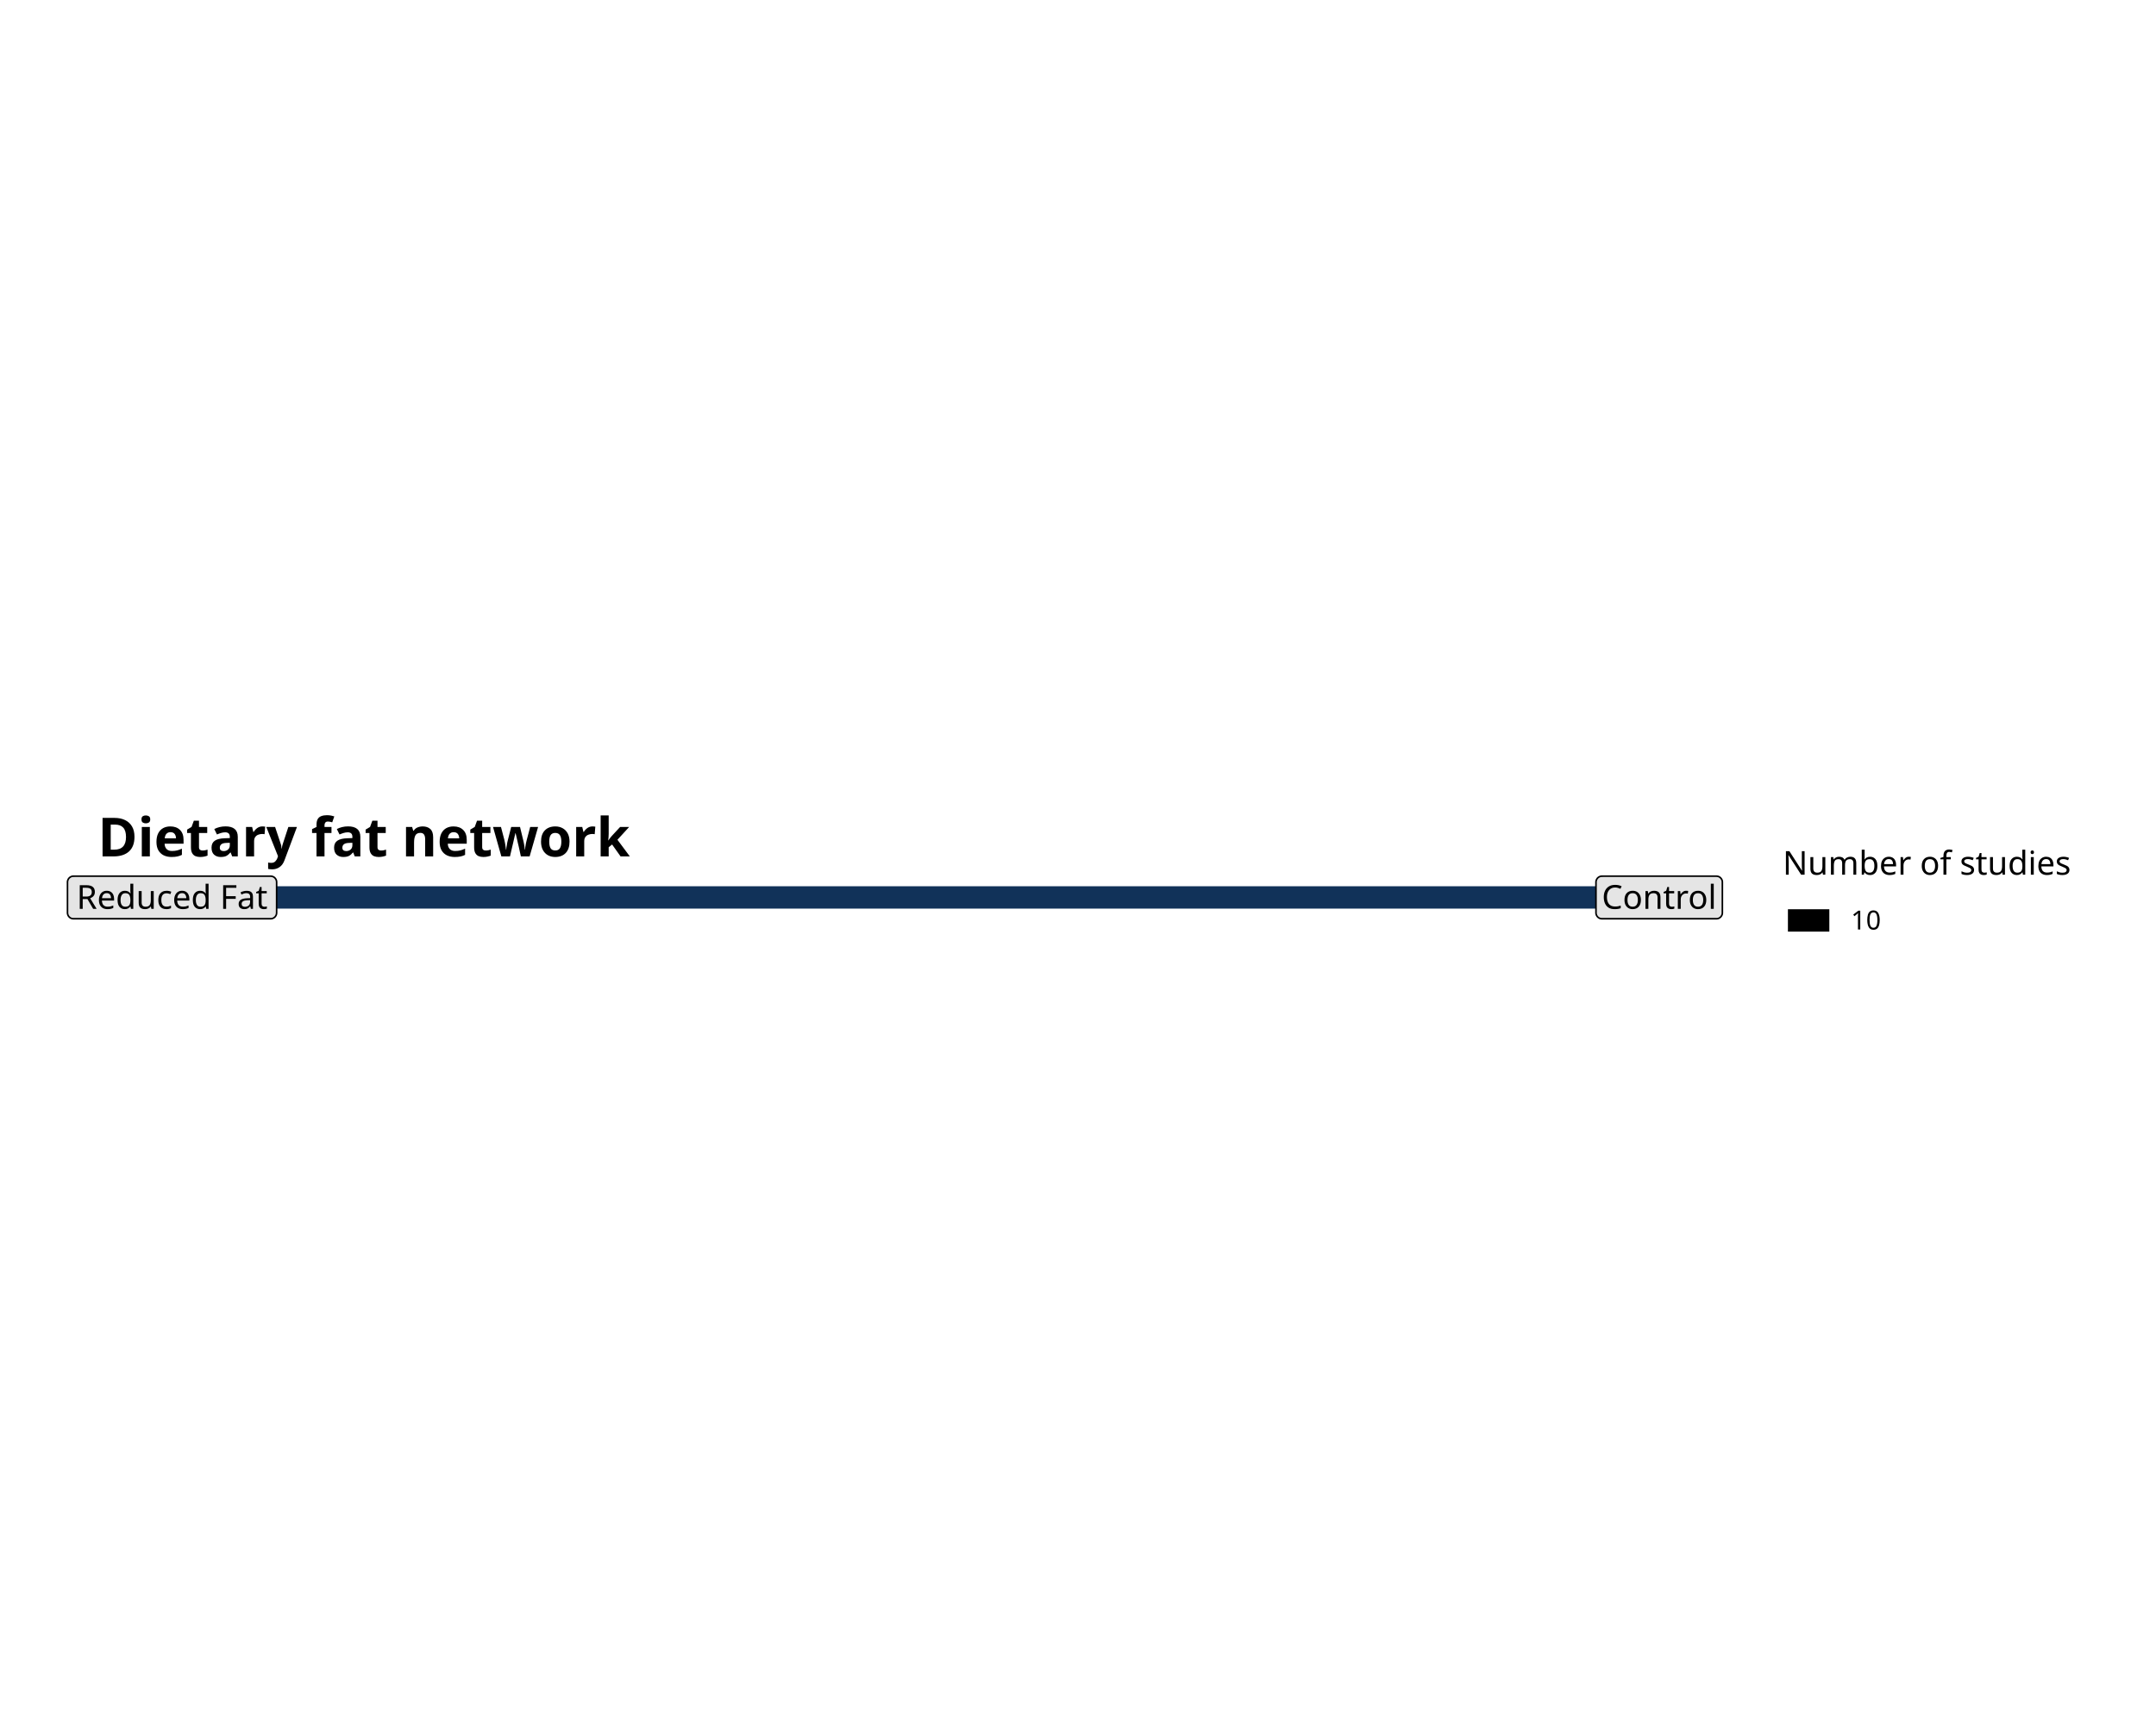
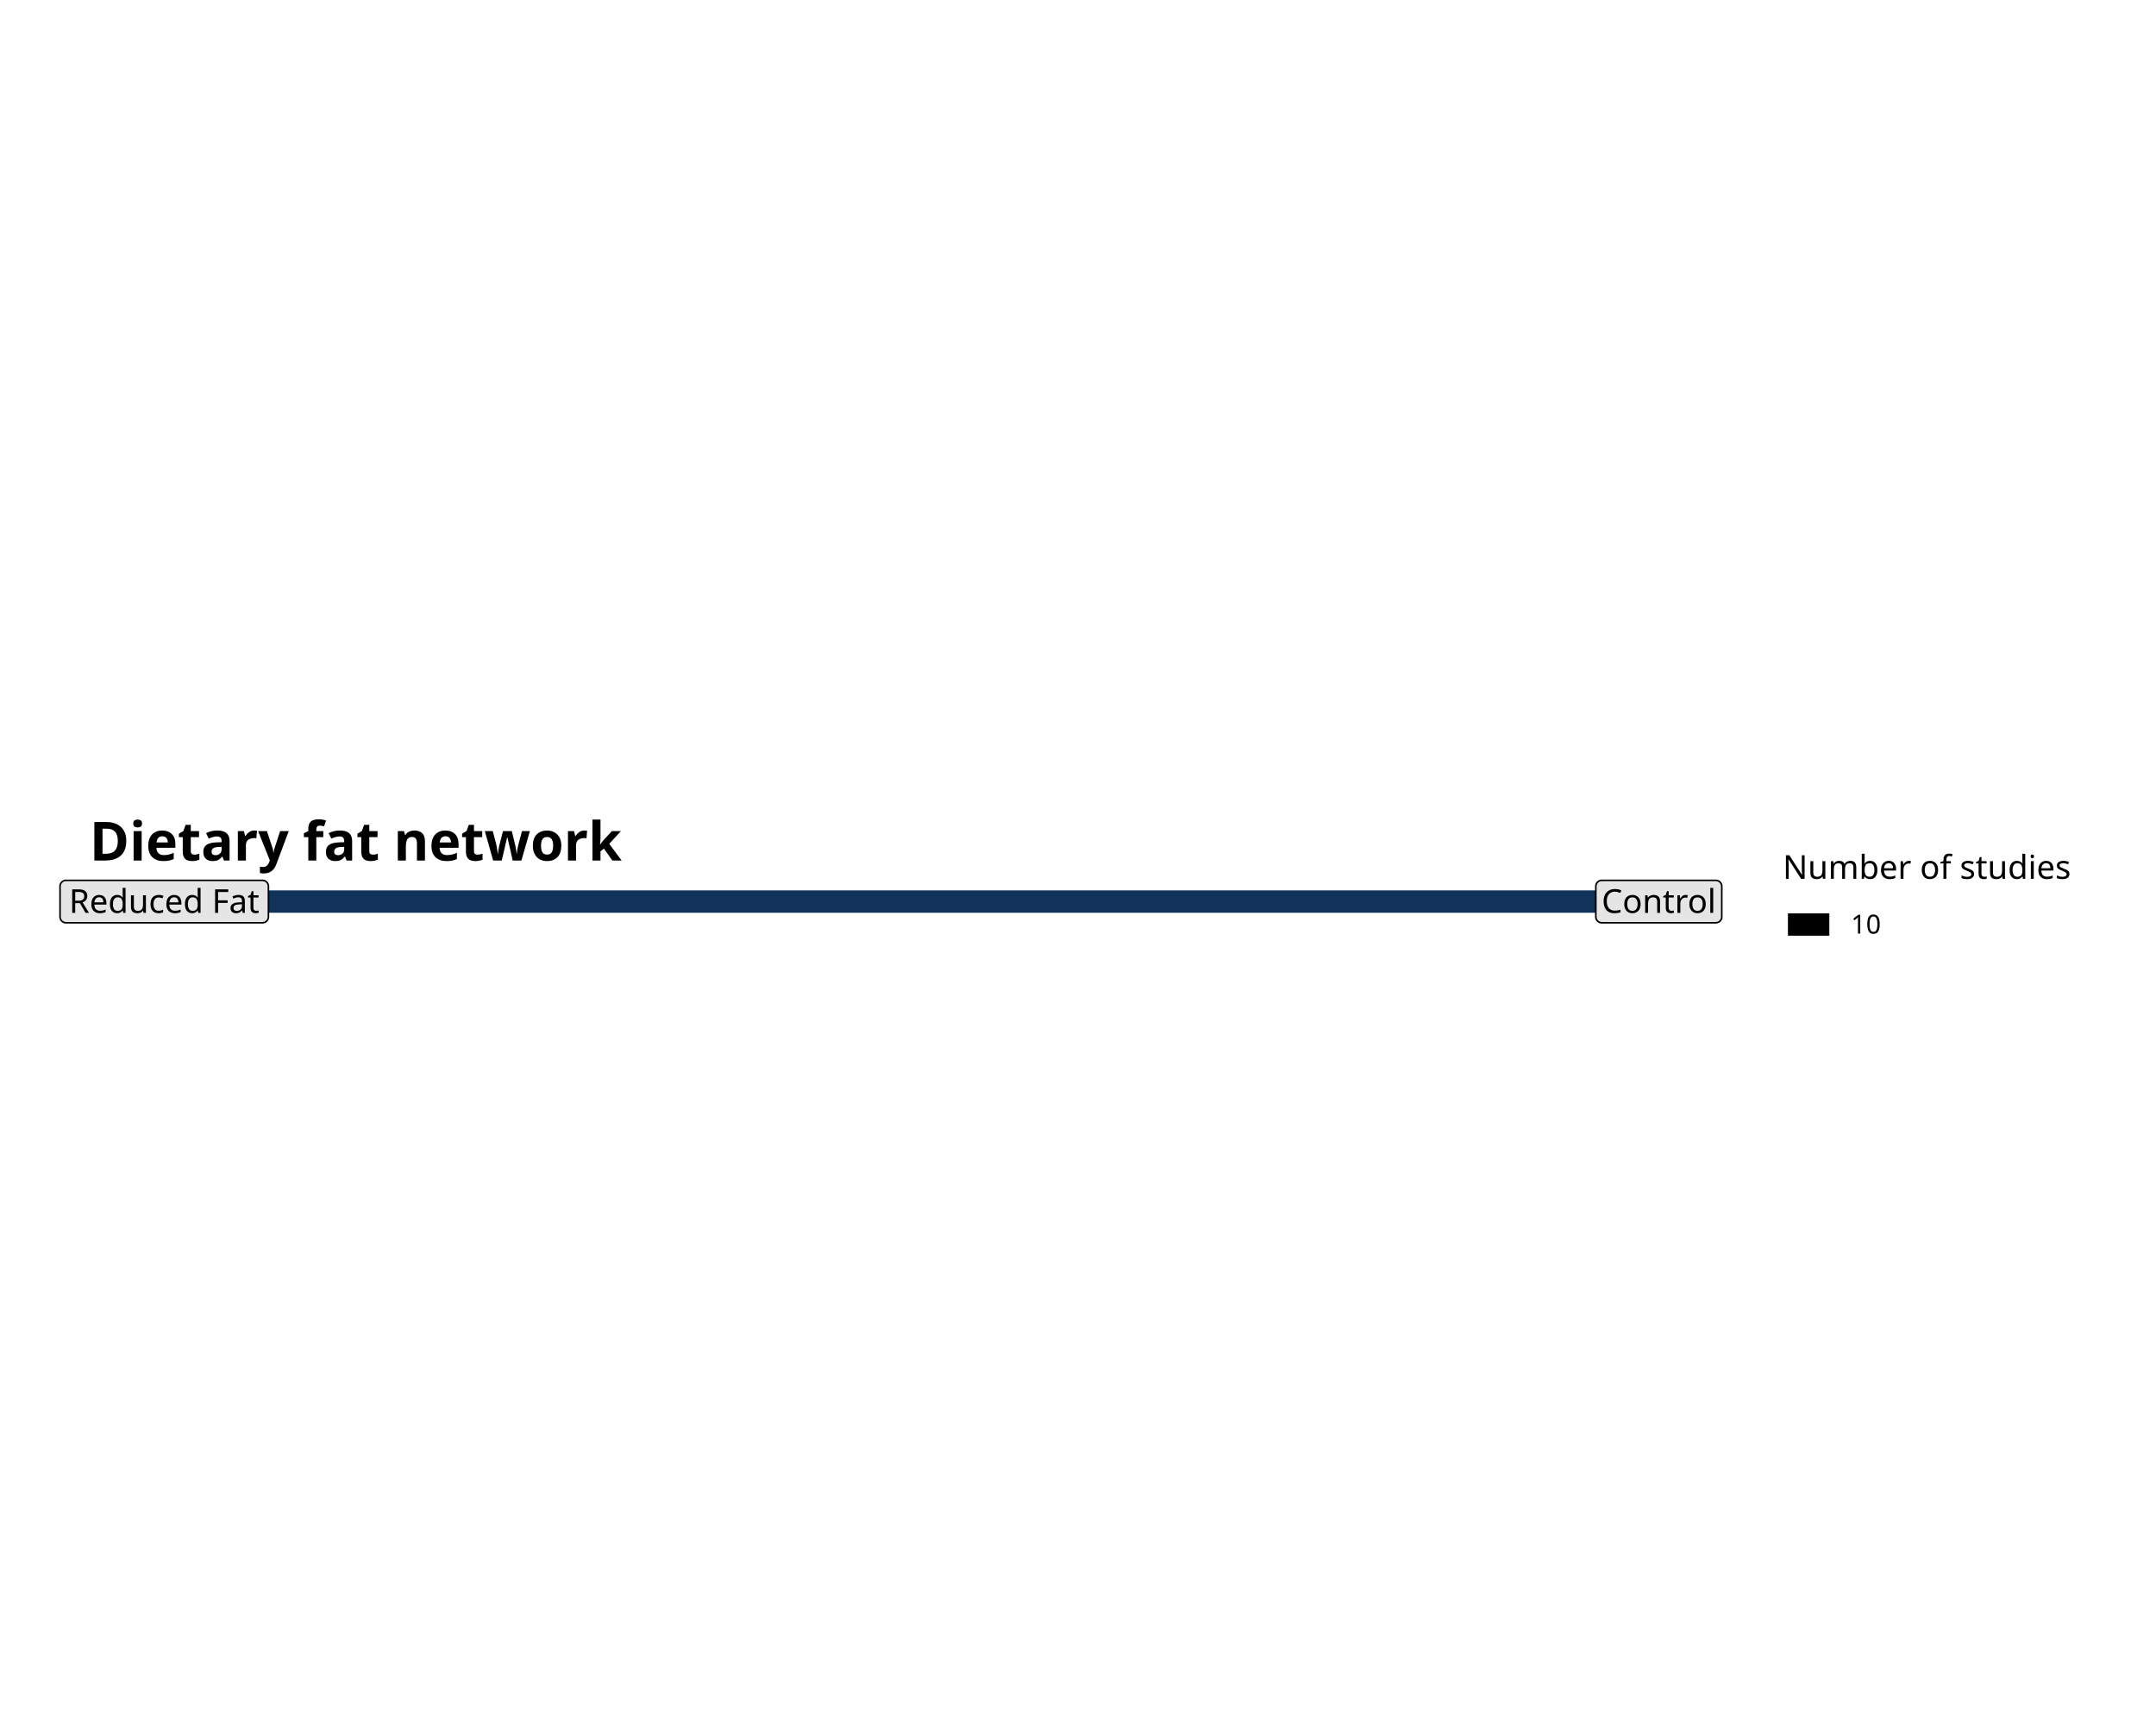
<svg xmlns="http://www.w3.org/2000/svg" class="svglite" data-engine-version="2.0" width="720.00pt" height="576.00pt" viewBox="0 0 720.00 576.00">
  <defs>
    <style type="text/css">
    .svglite line, .svglite polyline, .svglite polygon, .svglite path, .svglite rect, .svglite circle {
      fill: none;
      stroke: #000000;
      stroke-linecap: round;
      stroke-linejoin: round;
      stroke-miterlimit: 10.00;
    }
  </style>
  </defs>
  <rect width="100%" height="100%" style="stroke: none; fill: #FFFFFF;" />
  <defs>
    <clipPath id="cpMC4wMHw3MjAuMDB8MC4wMHw1NzYuMDA=">
      <rect x="0.00" y="0.00" width="720.00" height="576.00" />
    </clipPath>
  </defs>
  <g clip-path="url(#cpMC4wMHw3MjAuMDB8MC4wMHw1NzYuMDA=)">
</g>
  <defs>
-     <clipPath id="cpMC4wMHw3MjAuMDB8MjQzLjcwfDMzMi4zMA==">
-       <rect x="0.00" y="243.70" width="720.00" height="88.60" />
+     <clipPath id="cpMC4wMHw3MjAuMDB8MjQ1LjA3fDMzMC45Mw==">
+       <rect x="0.00" y="245.07" width="720.00" height="85.86" />
    </clipPath>
  </defs>
-   <g clip-path="url(#cpMC4wMHw3MjAuMDB8MjQzLjcwfDMzMi4zMA==)">
-     <rect x="0.00" y="243.70" width="720.00" height="88.60" style="stroke-width: 1.07; stroke: none; fill: #FFFFFF;" />
+   <g clip-path="url(#cpMC4wMHw3MjAuMDB8MjQ1LjA3fDMzMC45Mw==)">
+     <rect x="0.00" y="245.07" width="720.00" height="85.86" style="stroke-width: 1.07; stroke: none; fill: #FFFFFF;" />
  </g>
  <g clip-path="url(#cpMC4wMHw3MjAuMDB8MC4wMHw1NzYuMDA=)">
-     <polyline points="554.08,299.67 549.07,299.67 544.05,299.67 539.04,299.67 534.02,299.67 529.00,299.67 523.99,299.67 518.97,299.67 513.95,299.67 508.94,299.67 503.92,299.67 498.90,299.67 493.89,299.67 488.87,299.67 483.85,299.67 478.84,299.67 473.82,299.67 468.81,299.67 463.79,299.67 458.77,299.67 453.76,299.67 448.74,299.67 443.72,299.67 438.71,299.67 433.69,299.67 428.67,299.67 423.66,299.67 418.64,299.67 413.62,299.67 408.61,299.67 403.59,299.67 398.58,299.67 393.56,299.67 388.54,299.67 383.53,299.67 378.51,299.67 373.49,299.67 368.48,299.67 363.46,299.67 358.44,299.67 353.43,299.67 348.41,299.67 343.40,299.67 338.38,299.67 333.36,299.67 328.35,299.67 323.33,299.67 318.31,299.67 313.30,299.67 308.28,299.67 303.26,299.67 298.25,299.67 293.23,299.67 288.21,299.67 283.20,299.67 278.18,299.67 273.17,299.67 268.15,299.67 263.13,299.67 258.12,299.67 253.10,299.67 248.08,299.67 243.07,299.67 238.05,299.67 233.03,299.67 228.02,299.67 223.00,299.67 217.98,299.67 212.97,299.67 207.95,299.67 202.94,299.67 197.92,299.67 192.90,299.67 187.89,299.67 182.87,299.67 177.85,299.67 172.84,299.67 167.82,299.67 162.80,299.67 157.79,299.67 152.77,299.67 147.75,299.67 142.74,299.67 137.72,299.67 132.71,299.67 127.69,299.67 122.67,299.67 117.66,299.67 112.64,299.67 107.62,299.67 102.61,299.67 97.59,299.67 92.57,299.67 87.56,299.67 82.54,299.67 77.52,299.67 72.51,299.67 67.49,299.67 62.48,299.67 57.46,299.67 " style="stroke-width: 7.47; stroke: #113259;" />
-     <polygon points="534.97,306.78 573.20,306.78 573.12,306.78 573.44,306.77 573.76,306.71 574.06,306.59 574.33,306.43 574.58,306.23 574.79,305.99 574.96,305.72 575.09,305.43 575.17,305.12 575.19,304.80 575.19,304.80 575.19,294.55 575.19,294.55 575.17,294.23 575.09,293.92 574.96,293.63 574.79,293.36 574.58,293.12 574.33,292.91 574.06,292.75 573.76,292.64 573.44,292.58 573.20,292.56 534.97,292.56 535.20,292.58 534.89,292.56 534.57,292.60 534.26,292.69 533.97,292.83 533.71,293.01 533.48,293.23 533.29,293.49 533.14,293.77 533.04,294.07 532.98,294.39 532.98,294.55 532.98,304.80 532.98,304.64 532.98,304.96 533.04,305.27 533.14,305.58 533.29,305.86 533.48,306.11 533.71,306.34 533.97,306.52 534.26,306.66 534.57,306.74 534.89,306.78 " style="stroke-width: 0.53; fill: #E5E5E5;" />
-     <text x="554.08" y="303.47" text-anchor="middle" style="font-size: 11.04px; font-family: sans;" textLength="35.59px" lengthAdjust="spacingAndGlyphs">Control</text>
-     <polygon points="24.53,306.78 90.39,306.78 90.31,306.78 90.63,306.77 90.95,306.71 91.24,306.59 91.52,306.43 91.77,306.23 91.98,305.99 92.15,305.72 92.28,305.43 92.35,305.12 92.38,304.80 92.38,304.80 92.38,294.55 92.38,294.55 92.35,294.23 92.28,293.92 92.15,293.63 91.98,293.36 91.77,293.12 91.52,292.91 91.24,292.75 90.95,292.64 90.63,292.58 90.39,292.56 24.53,292.56 24.76,292.58 24.45,292.56 24.13,292.60 23.82,292.69 23.53,292.83 23.27,293.01 23.04,293.23 22.85,293.49 22.70,293.77 22.60,294.07 22.54,294.39 22.54,294.55 22.54,304.80 22.54,304.64 22.54,304.96 22.60,305.27 22.70,305.58 22.85,305.86 23.04,306.11 23.27,306.34 23.53,306.52 23.82,306.66 24.13,306.74 24.45,306.78 " style="stroke-width: 0.53; fill: #E5E5E5;" />
-     <text x="57.46" y="303.47" text-anchor="middle" style="font-size: 11.04px; font-family: sans;" textLength="63.22px" lengthAdjust="spacingAndGlyphs">Reduced Fat</text>
-     <text x="595.35" y="292.08" style="font-size: 11.00px; font-family: sans;" textLength="89.28px" lengthAdjust="spacingAndGlyphs">Number of studies</text>
-     <line x1="597.08" y1="307.34" x2="610.91" y2="307.34" style="stroke-width: 7.47; stroke-linecap: butt;" />
-     <text x="618.11" y="310.37" style="font-size: 8.80px; font-family: sans;" textLength="9.79px" lengthAdjust="spacingAndGlyphs">10</text>
-     <text x="32.63" y="285.97" style="font-size: 18.00px; font-weight: bold; font-family: sans;" textLength="150.08px" lengthAdjust="spacingAndGlyphs">Dietary fat network</text>
+     <polyline points="553.96,301.04 548.92,301.04 543.88,301.04 538.84,301.04 533.79,301.04 528.75,301.04 523.71,301.04 518.67,301.04 513.63,301.04 508.59,301.04 503.54,301.04 498.50,301.04 493.46,301.04 488.42,301.04 483.38,301.04 478.34,301.04 473.29,301.04 468.25,301.04 463.21,301.04 458.17,301.04 453.13,301.04 448.09,301.04 443.05,301.04 438.00,301.04 432.96,301.04 427.92,301.04 422.88,301.04 417.84,301.04 412.80,301.04 407.75,301.04 402.71,301.04 397.67,301.04 392.63,301.04 387.59,301.04 382.55,301.04 377.50,301.04 372.46,301.04 367.42,301.04 362.38,301.04 357.34,301.04 352.30,301.04 347.26,301.04 342.21,301.04 337.17,301.04 332.13,301.04 327.09,301.04 322.05,301.04 317.01,301.04 311.96,301.04 306.92,301.04 301.88,301.04 296.84,301.04 291.80,301.04 286.76,301.04 281.71,301.04 276.67,301.04 271.63,301.04 266.59,301.04 261.55,301.04 256.51,301.04 251.47,301.04 246.42,301.04 241.38,301.04 236.34,301.04 231.30,301.04 226.26,301.04 221.22,301.04 216.17,301.04 211.13,301.04 206.09,301.04 201.05,301.04 196.01,301.04 190.97,301.04 185.92,301.04 180.88,301.04 175.84,301.04 170.80,301.04 165.76,301.04 160.72,301.04 155.68,301.04 150.63,301.04 145.59,301.04 140.55,301.04 135.51,301.04 130.47,301.04 125.43,301.04 120.38,301.04 115.34,301.04 110.30,301.04 105.26,301.04 100.22,301.04 95.18,301.04 90.13,301.04 85.09,301.04 80.05,301.04 75.01,301.04 69.97,301.04 64.93,301.04 59.89,301.04 54.84,301.04 " style="stroke-width: 7.47; stroke: #113259;" />
+     <polygon points="534.91,308.13 573.01,308.13 572.93,308.13 573.25,308.11 573.56,308.05 573.86,307.94 574.14,307.78 574.38,307.58 574.59,307.34 574.76,307.07 574.89,306.78 574.97,306.47 574.99,306.15 574.99,306.15 574.99,295.94 574.99,295.94 574.97,295.62 574.89,295.31 574.76,295.02 574.59,294.75 574.38,294.51 574.14,294.31 573.86,294.15 573.56,294.04 573.25,293.97 573.01,293.96 534.91,293.96 535.15,293.97 534.83,293.96 534.51,294.00 534.21,294.09 533.92,294.22 533.66,294.40 533.43,294.63 533.24,294.88 533.09,295.16 532.99,295.46 532.94,295.78 532.93,295.94 532.93,306.15 532.94,305.99 532.94,306.31 532.99,306.62 533.09,306.92 533.24,307.21 533.43,307.46 533.66,307.68 533.92,307.86 534.21,308.00 534.51,308.09 534.83,308.13 " style="stroke-width: 0.53; fill: #E5E5E5;" />
+     <text x="553.96" y="304.83" text-anchor="middle" style="font-size: 11.00px; font-family: sans;" textLength="35.46px" lengthAdjust="spacingAndGlyphs">Control</text>
+     <polygon points="22.03,308.13 87.66,308.13 87.58,308.13 87.90,308.11 88.21,308.05 88.51,307.94 88.78,307.78 89.03,307.58 89.24,307.34 89.41,307.07 89.54,306.78 89.61,306.47 89.64,306.15 89.64,306.15 89.64,295.94 89.64,295.94 89.61,295.62 89.54,295.31 89.41,295.02 89.24,294.75 89.03,294.51 88.78,294.31 88.51,294.15 88.21,294.04 87.90,293.97 87.66,293.96 22.03,293.96 22.27,293.97 21.95,293.96 21.63,294.00 21.33,294.09 21.04,294.22 20.78,294.40 20.55,294.63 20.36,294.88 20.21,295.16 20.11,295.46 20.05,295.78 20.05,295.94 20.05,306.15 20.05,305.99 20.05,306.31 20.11,306.62 20.21,306.92 20.36,307.21 20.55,307.46 20.78,307.68 21.04,307.86 21.33,308.00 21.63,308.09 21.95,308.13 " style="stroke-width: 0.53; fill: #E5E5E5;" />
+     <text x="54.84" y="304.83" text-anchor="middle" style="font-size: 11.00px; font-family: sans;" textLength="62.99px" lengthAdjust="spacingAndGlyphs">Reduced Fat</text>
+     <text x="595.35" y="293.45" style="font-size: 11.00px; font-family: sans;" textLength="89.28px" lengthAdjust="spacingAndGlyphs">Number of studies</text>
+     <line x1="597.08" y1="308.71" x2="610.91" y2="308.71" style="stroke-width: 7.47; stroke-linecap: butt;" />
+     <text x="618.11" y="311.74" style="font-size: 8.80px; font-family: sans;" textLength="9.79px" lengthAdjust="spacingAndGlyphs">10</text>
+     <text x="29.89" y="287.34" style="font-size: 18.00px; font-weight: bold; font-family: sans;" textLength="150.08px" lengthAdjust="spacingAndGlyphs">Dietary fat network</text>
  </g>
</svg>
